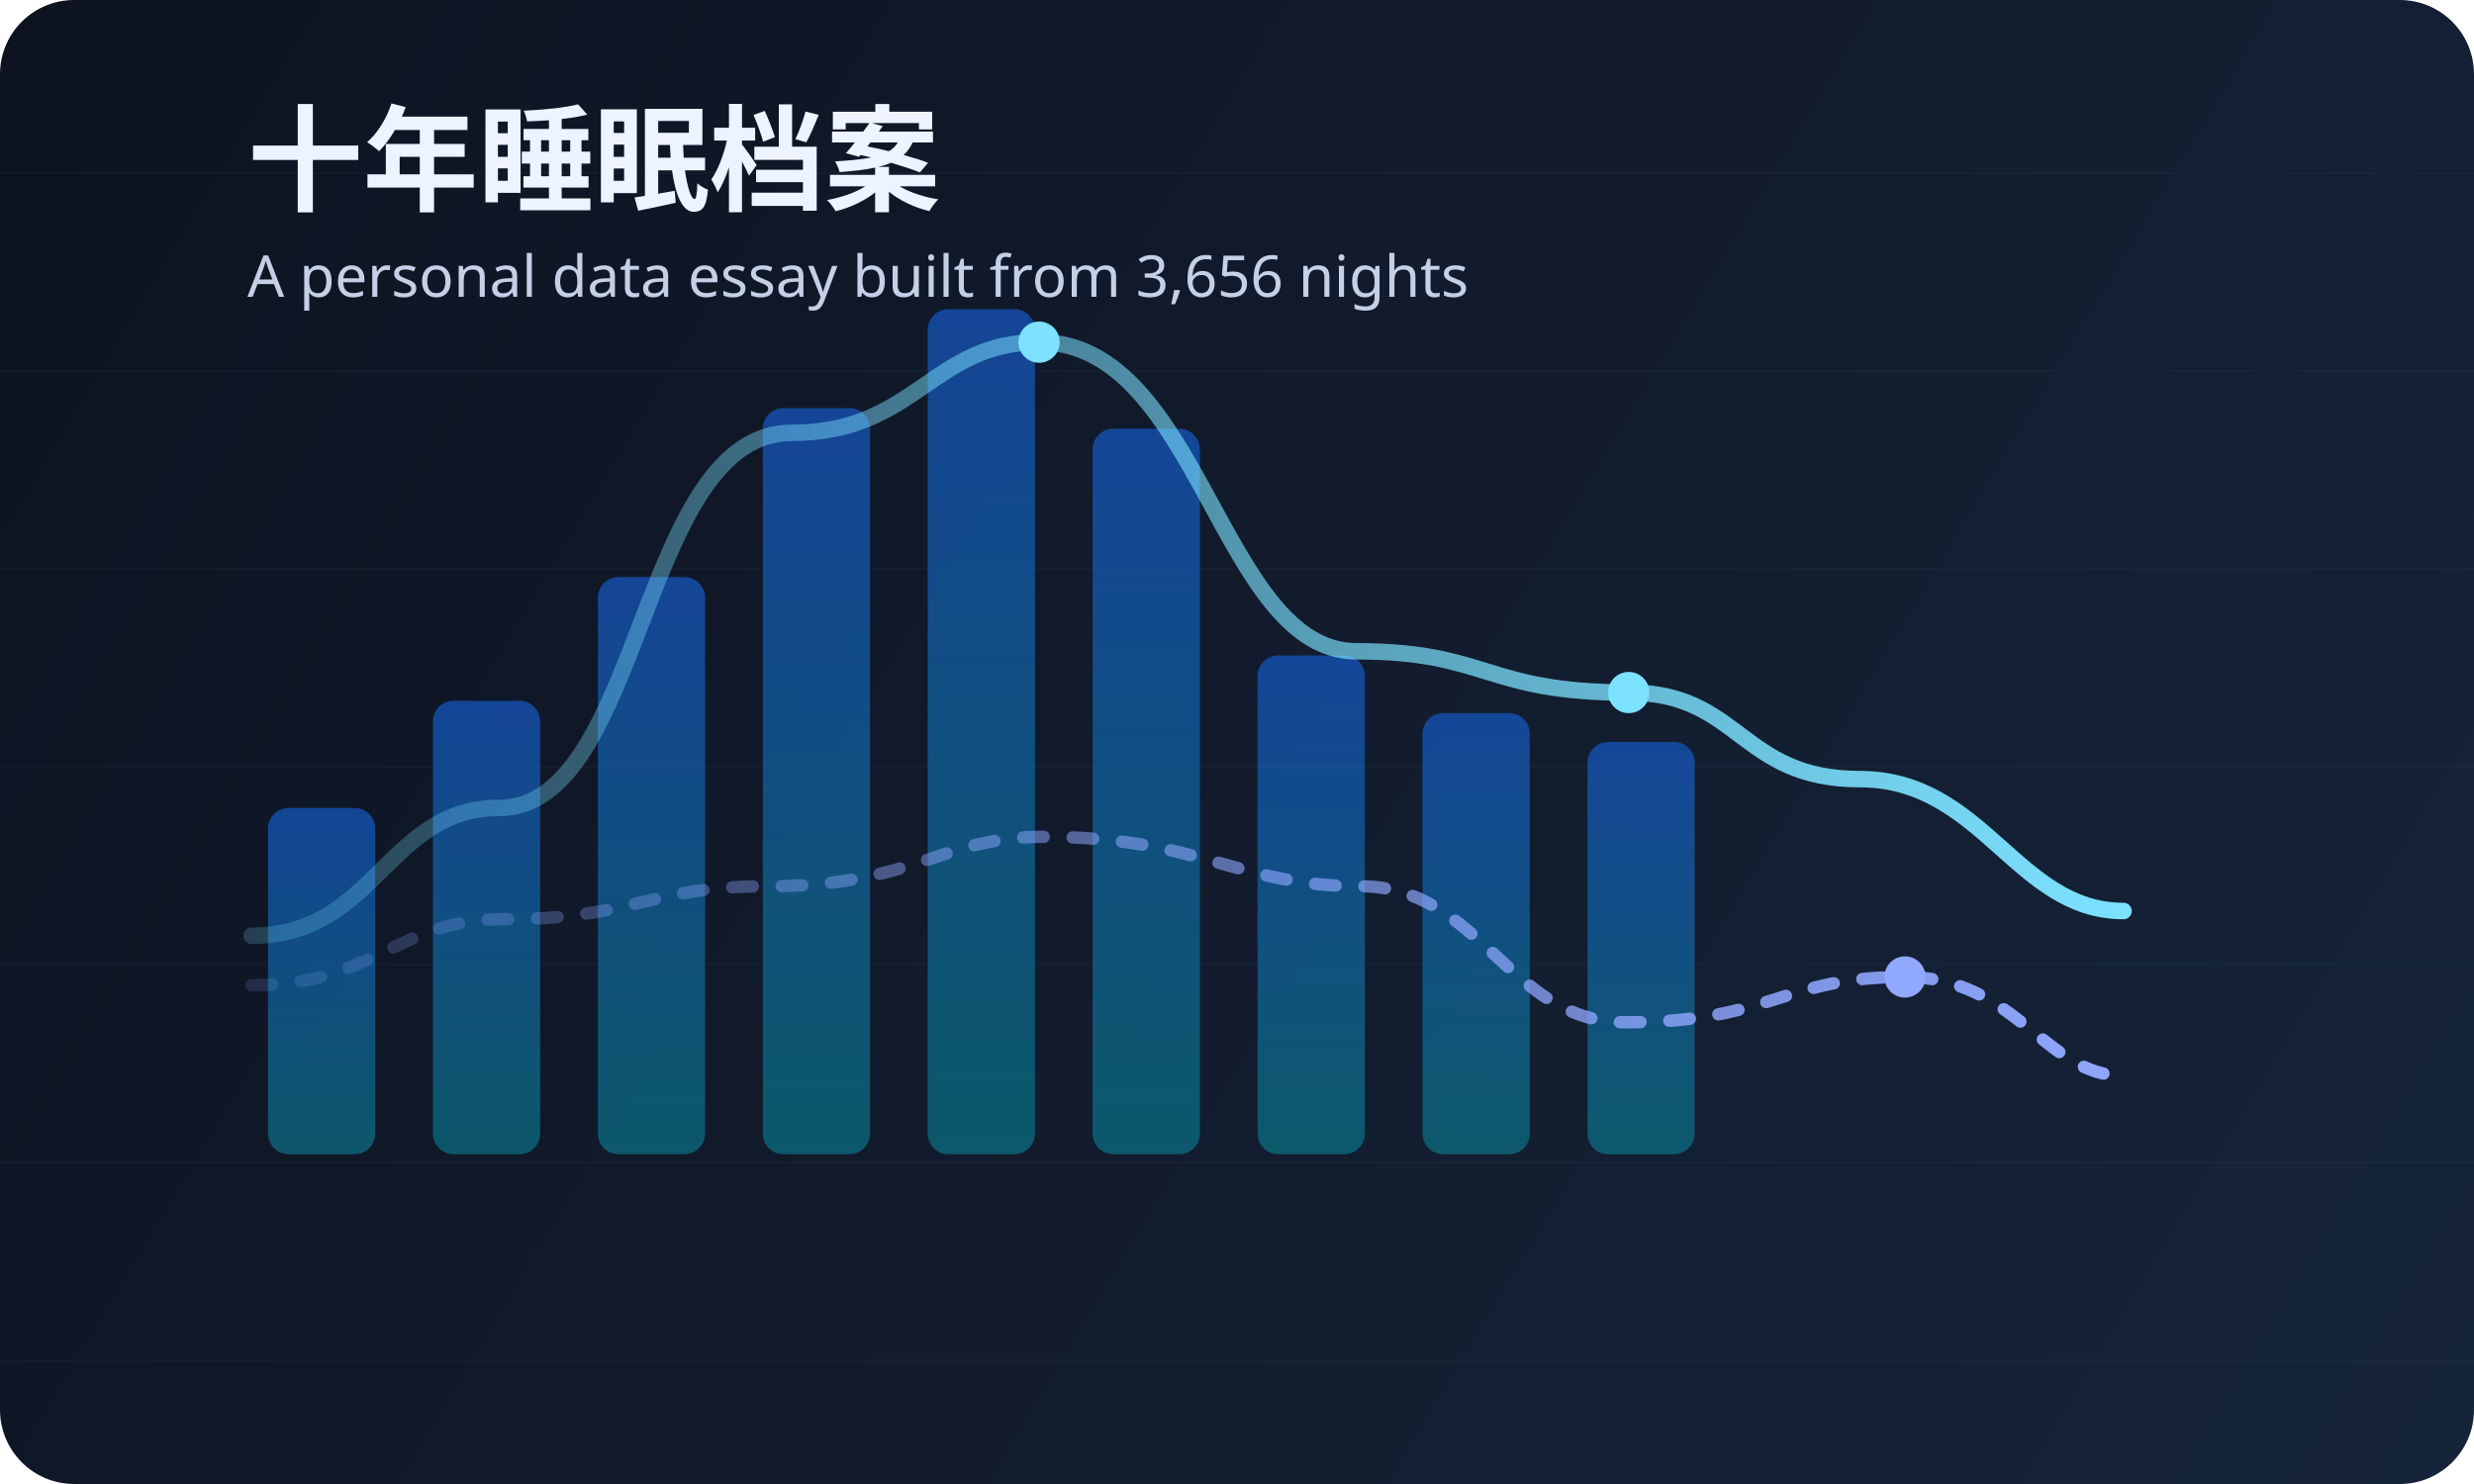
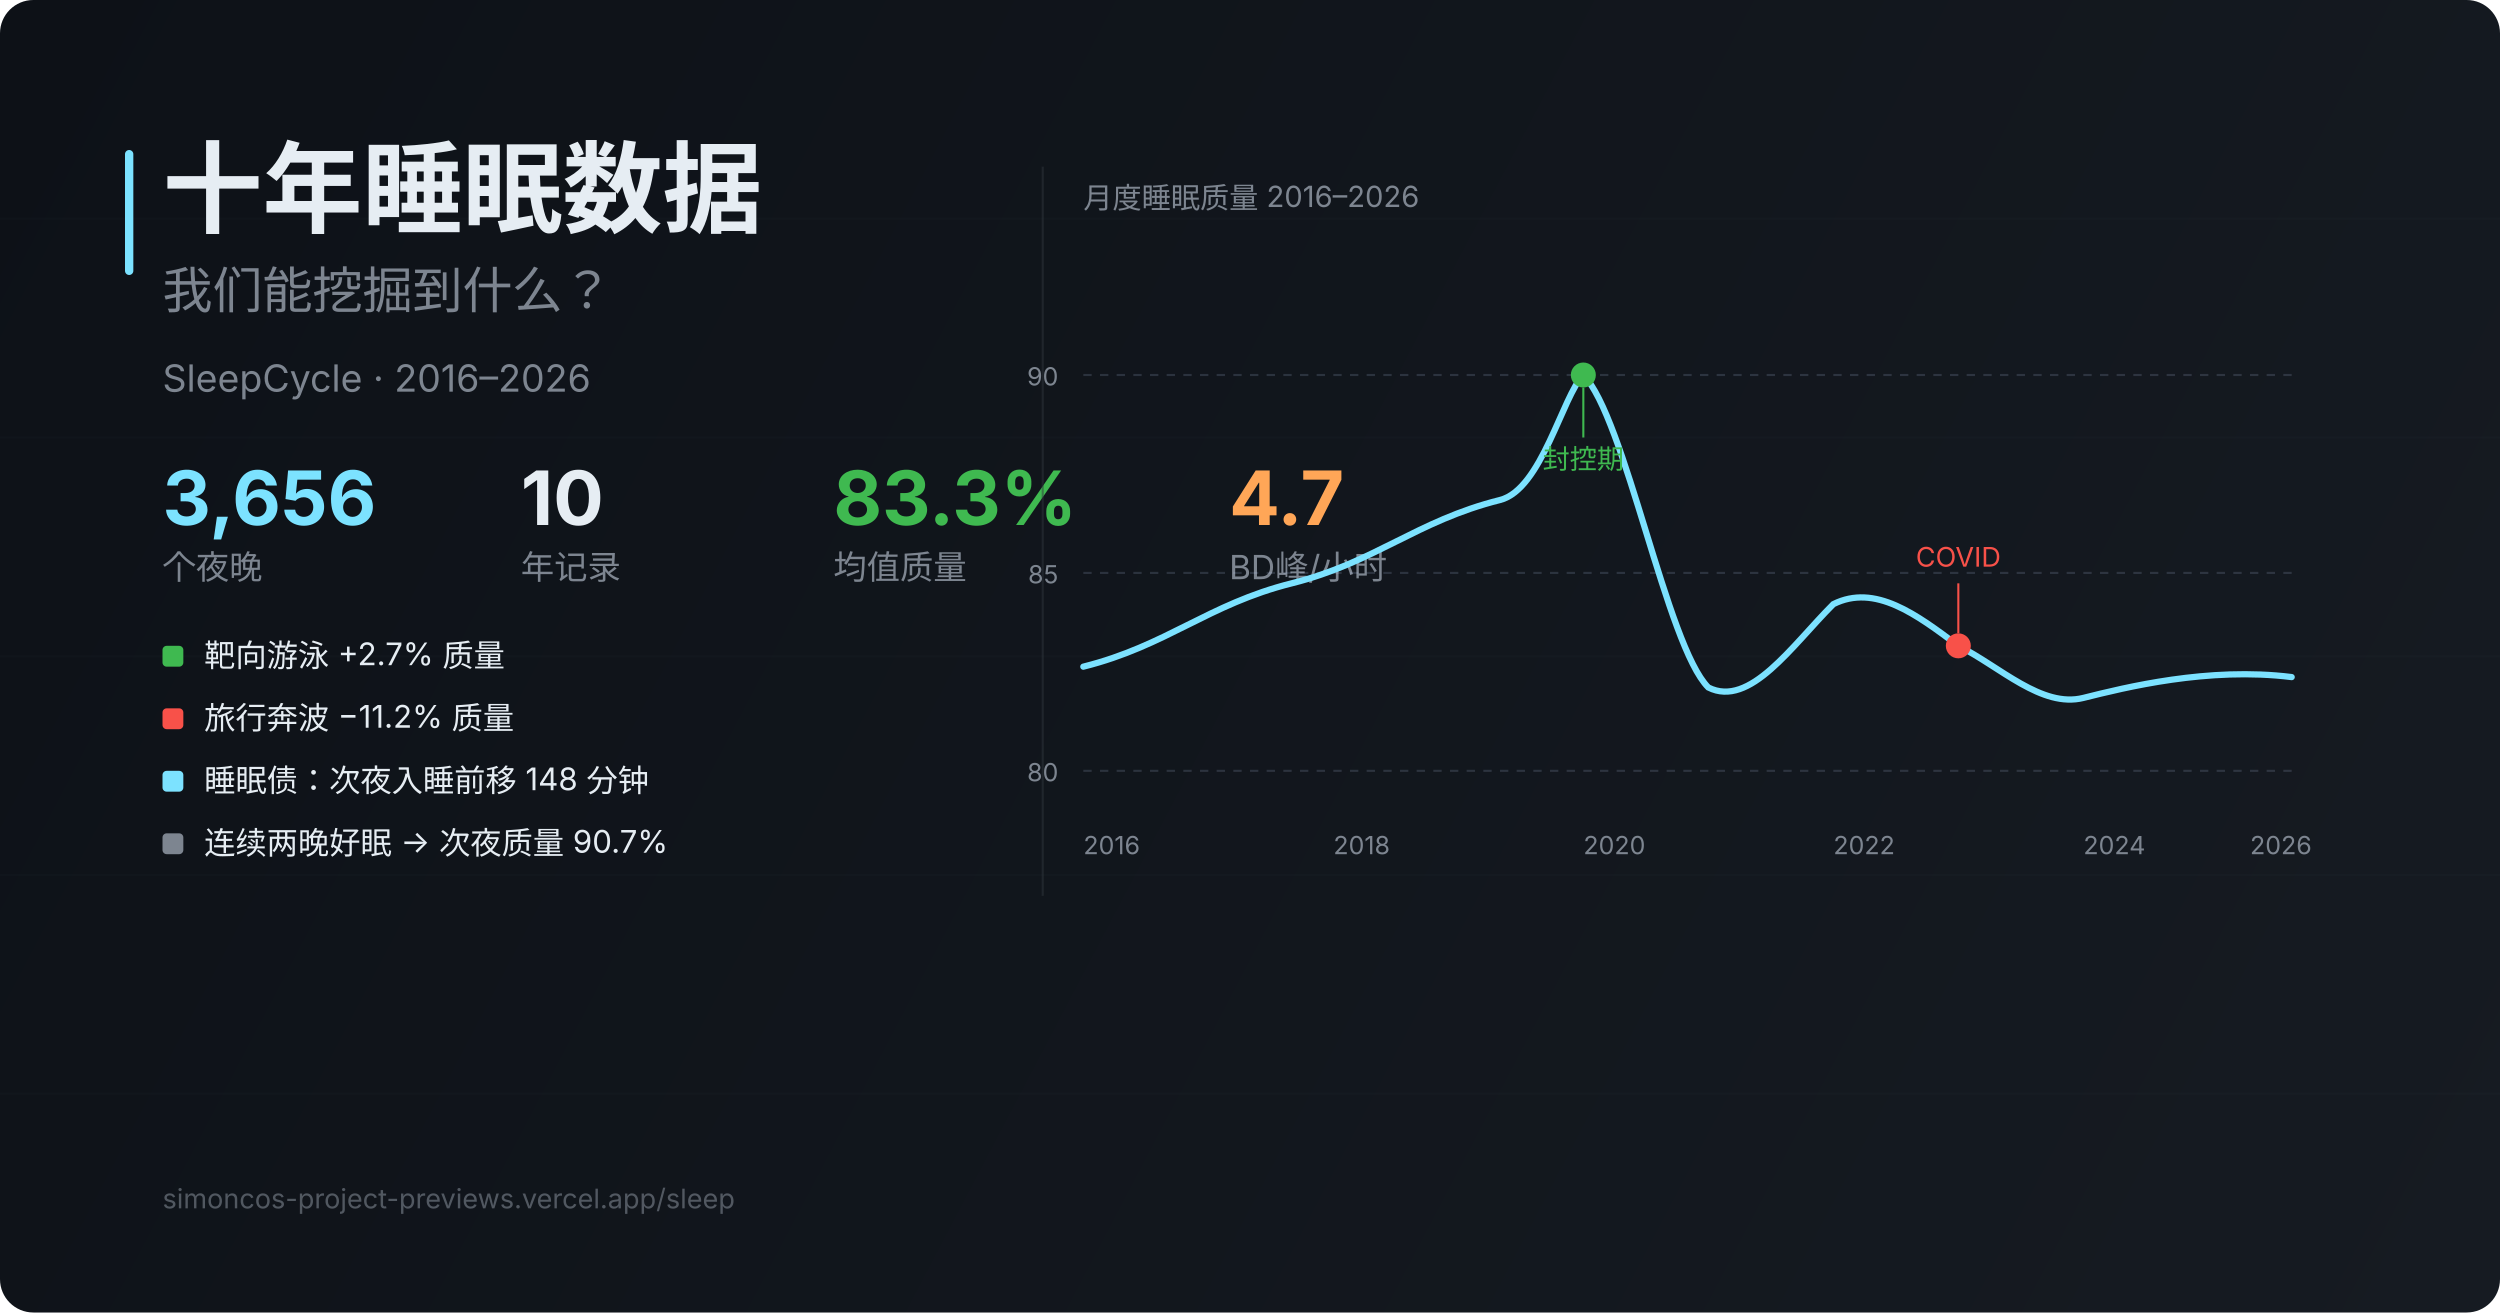
- <svg xmlns="http://www.w3.org/2000/svg" width="1200" height="720" viewBox="0 0 1200 720" fill="none">
+ <svg xmlns="http://www.w3.org/2000/svg" width="1200" height="630" viewBox="0 0 1200 630" fill="none">
  <defs>
-     <linearGradient id="bg" x1="0" y1="0" x2="1200" y2="720" gradientUnits="userSpaceOnUse">
-       <stop stop-color="#0D1320" />
-       <stop offset="1" stop-color="#16243A" />
+     <linearGradient id="bg" x1="0" y1="0" x2="1200" y2="630" gradientUnits="userSpaceOnUse">
+       <stop stop-color="#0D1117" />
+       <stop offset="1" stop-color="#161B22" />
    </linearGradient>
-     <linearGradient id="lineA" x1="120" y1="190" x2="1030" y2="190" gradientUnits="userSpaceOnUse">
+     <linearGradient id="lineMain" x1="520" y1="180" x2="1100" y2="180" gradientUnits="userSpaceOnUse">
      <stop stop-color="#7CE2FF" stop-opacity="0.2" />
      <stop offset="1" stop-color="#7CE2FF" />
    </linearGradient>
-     <linearGradient id="lineB" x1="120" y1="420" x2="1030" y2="420" gradientUnits="userSpaceOnUse">
-       <stop stop-color="#91A8FF" stop-opacity="0.15" />
-       <stop offset="1" stop-color="#91A8FF" />
-     </linearGradient>
-     <linearGradient id="bar" x1="0" y1="0" x2="0" y2="1">
-       <stop stop-color="#1659C5" />
-       <stop offset="1" stop-color="#0B7285" />
-     </linearGradient>
  </defs>
-   <rect width="1200" height="720" rx="36" fill="url(#bg)" />
-   <g opacity="0.35">
-     <path d="M0 84H1200" stroke="#C5D6FF" stroke-opacity="0.08" />
-     <path d="M0 180H1200" stroke="#C5D6FF" stroke-opacity="0.08" />
-     <path d="M0 276H1200" stroke="#C5D6FF" stroke-opacity="0.08" />
-     <path d="M0 372H1200" stroke="#C5D6FF" stroke-opacity="0.08" />
-     <path d="M0 468H1200" stroke="#C5D6FF" stroke-opacity="0.08" />
-     <path d="M0 564H1200" stroke="#C5D6FF" stroke-opacity="0.08" />
-     <path d="M0 660H1200" stroke="#C5D6FF" stroke-opacity="0.08" />
+   <rect width="1200" height="630" rx="16" fill="url(#bg)" />
+   <g opacity="0.15">
+     <path d="M0 105H1200" stroke="#C5D6FF" stroke-opacity="0.08" />
+     <path d="M0 210H1200" stroke="#C5D6FF" stroke-opacity="0.08" />
+     <path d="M0 315H1200" stroke="#C5D6FF" stroke-opacity="0.08" />
+     <path d="M0 420H1200" stroke="#C5D6FF" stroke-opacity="0.08" />
+     <path d="M0 525H1200" stroke="#C5D6FF" stroke-opacity="0.08" />
  </g>
-   <g opacity="0.7">
-     <rect x="130" y="392" width="52" height="168" rx="10" fill="url(#bar)" />
-     <rect x="210" y="340" width="52" height="220" rx="10" fill="url(#bar)" />
-     <rect x="290" y="280" width="52" height="280" rx="10" fill="url(#bar)" />
-     <rect x="370" y="198" width="52" height="362" rx="10" fill="url(#bar)" />
-     <rect x="450" y="150" width="52" height="410" rx="10" fill="url(#bar)" />
-     <rect x="530" y="208" width="52" height="352" rx="10" fill="url(#bar)" />
-     <rect x="610" y="318" width="52" height="242" rx="10" fill="url(#bar)" />
-     <rect x="690" y="346" width="52" height="214" rx="10" fill="url(#bar)" />
-     <rect x="770" y="360" width="52" height="200" rx="10" fill="url(#bar)" />
+   <rect x="60" y="72" width="4" height="60" rx="2" fill="#7CE2FF" />
+   <text x="78" y="108" fill="#E6EDF3" font-family="Inter, -apple-system, sans-serif" font-size="48" font-weight="700">十年睡眠数据</text>
+   <text x="78" y="148" fill="#7D8590" font-family="Inter, -apple-system, sans-serif" font-size="24">我们能挖掘到什么？</text>
+   <text x="78" y="188" fill="#7D8590" font-family="Inter, -apple-system, sans-serif" font-size="18">SleepCycle · 2016–2026</text>
+   <g>
+     <text x="78" y="252" fill="#7CE2FF" font-family="Inter, -apple-system, sans-serif" font-size="36" font-weight="700">3,656</text>
+     <text x="78" y="278" fill="#7D8590" font-family="Inter, -apple-system, sans-serif" font-size="16">个夜晚</text>
  </g>
-   <path d="M122 454C182 454 188 392 242 392C312 392 310 210 384 210C444 210 452 166 504 166C582 166 592 316 658 316C722 316 720 336 790 336C844 336 844 378 902 378C962 378 978 442 1030 442" stroke="url(#lineA)" stroke-width="8" stroke-linecap="round" />
-   <path d="M122 478C182 478 192 446 244 446C308 446 314 430 372 430C444 430 456 406 506 406C582 406 600 430 660 430C718 430 732 496 788 496C860 496 864 474 924 474C978 474 992 522 1030 522" stroke="url(#lineB)" stroke-width="6" stroke-linecap="round" stroke-dasharray="10 14" />
-   <circle cx="504" cy="166" r="10" fill="#7CE2FF" />
-   <circle cx="790" cy="336" r="10" fill="#7CE2FF" />
-   <circle cx="924" cy="474" r="10" fill="#91A8FF" />
-   <text x="120" y="98" fill="#EDF3FF" font-family="Aptos, Segoe UI, sans-serif" font-size="56" font-weight="700">十年睡眠档案</text>
-   <text x="120" y="144" fill="#C4D0E6" font-family="Aptos, Segoe UI, sans-serif" font-size="28">A personal data essay built from 3,656 nights</text>
+   <g>
+     <text x="250" y="252" fill="#E6EDF3" font-family="Inter, -apple-system, sans-serif" font-size="36" font-weight="700">10</text>
+     <text x="250" y="278" fill="#7D8590" font-family="Inter, -apple-system, sans-serif" font-size="16">年记录</text>
+   </g>
+   <g>
+     <text x="400" y="252" fill="#3FB950" font-family="Inter, -apple-system, sans-serif" font-size="36" font-weight="700">83.3%</text>
+     <text x="400" y="278" fill="#7D8590" font-family="Inter, -apple-system, sans-serif" font-size="16">均值质量</text>
+   </g>
+   <g>
+     <text x="590" y="252" fill="#FFA657" font-family="Inter, -apple-system, sans-serif" font-size="36" font-weight="700">4.7</text>
+     <text x="590" y="278" fill="#7D8590" font-family="Inter, -apple-system, sans-serif" font-size="16">BD峰/小时</text>
+   </g>
+   <g>
+     <rect x="78" y="310" width="10" height="10" rx="2" fill="#3FB950" />
+     <text x="98" y="320" fill="#E6EDF3" font-family="Inter, -apple-system, sans-serif" font-size="15">靶向游泳 +2.7% 质量</text>
+   </g>
+   <g>
+     <rect x="78" y="340" width="10" height="10" rx="2" fill="#F85149" />
+     <text x="98" y="350" fill="#E6EDF3" font-family="Inter, -apple-system, sans-serif" font-size="15">旅行奔波 −11.2% 质量</text>
+   </g>
+   <g>
+     <rect x="78" y="370" width="10" height="10" rx="2" fill="#7CE2FF" />
+     <text x="98" y="380" fill="#E6EDF3" font-family="Inter, -apple-system, sans-serif" font-size="15">睡眠债：次夜入睡前移 148 分钟</text>
+   </g>
+   <g>
+     <rect x="78" y="400" width="10" height="10" rx="2" fill="#7D8590" />
+     <text x="98" y="410" fill="#E6EDF3" font-family="Inter, -apple-system, sans-serif" font-size="15">连续两晚好眠 → 次夜质量 90.7%</text>
+   </g>
+   <rect x="500" y="80" width="1" height="350" fill="#30363D" opacity="0.5" />
+   <text x="520" y="100" fill="#7D8590" font-family="Inter, -apple-system, sans-serif" font-size="14">月度睡眠质量 2016–2026</text>
+   <text x="508" y="185" fill="#7D8590" font-family="Inter, -apple-system, sans-serif" font-size="12" text-anchor="end">90</text>
+   <text x="508" y="280" fill="#7D8590" font-family="Inter, -apple-system, sans-serif" font-size="12" text-anchor="end">85</text>
+   <text x="508" y="375" fill="#7D8590" font-family="Inter, -apple-system, sans-serif" font-size="12" text-anchor="end">80</text>
+   <g opacity="0.15">
+     <line x1="520" y1="180" x2="1100" y2="180" stroke="#C5D6FF" stroke-dasharray="4 4" />
+     <line x1="520" y1="275" x2="1100" y2="275" stroke="#C5D6FF" stroke-dasharray="4 4" />
+     <line x1="520" y1="370" x2="1100" y2="370" stroke="#C5D6FF" stroke-dasharray="4 4" />
+   </g>
+   <text x="520" y="410" fill="#7D8590" font-family="Inter, -apple-system, sans-serif" font-size="12">2016</text>
+   <text x="640" y="410" fill="#7D8590" font-family="Inter, -apple-system, sans-serif" font-size="12">2018</text>
+   <text x="760" y="410" fill="#7D8590" font-family="Inter, -apple-system, sans-serif" font-size="12">2020</text>
+   <text x="880" y="410" fill="#7D8590" font-family="Inter, -apple-system, sans-serif" font-size="12">2022</text>
+   <text x="1000" y="410" fill="#7D8590" font-family="Inter, -apple-system, sans-serif" font-size="12">2024</text>
+   <text x="1080" y="410" fill="#7D8590" font-family="Inter, -apple-system, sans-serif" font-size="12">2026</text>
+   <path d="M520 320 C560 310, 580 290, 620 280 C660 270, 680 250, 720 240 C740 235, 750 190, 760 180 C780 200, 800 310, 820 330 C840 340, 860 310, 880 290 C900 280, 920 295, 940 310 C960 320, 980 340, 1000 335 C1020 330, 1060 320, 1100 325" stroke="#7CE2FF" stroke-width="3" stroke-linecap="round" fill="none" />
+   <circle cx="760" cy="180" r="6" fill="#3FB950" />
+   <line x1="760" y1="186" x2="760" y2="210" stroke="#3FB950" stroke-width="1" />
+   <text x="760" y="225" fill="#3FB950" font-family="Inter, -apple-system, sans-serif" font-size="13" text-anchor="middle">封控期</text>
+   <circle cx="940" cy="310" r="6" fill="#F85149" />
+   <line x1="940" y1="304" x2="940" y2="280" stroke="#F85149" stroke-width="1" />
+   <text x="940" y="272" fill="#F85149" font-family="Inter, -apple-system, sans-serif" font-size="13" text-anchor="middle">COVID</text>
+   <text x="78" y="580" fill="#7D8590" font-family="Inter, -apple-system, sans-serif" font-size="13" opacity="0.6">simoncos-project-previews.vercel.app/sleep</text>
</svg>
